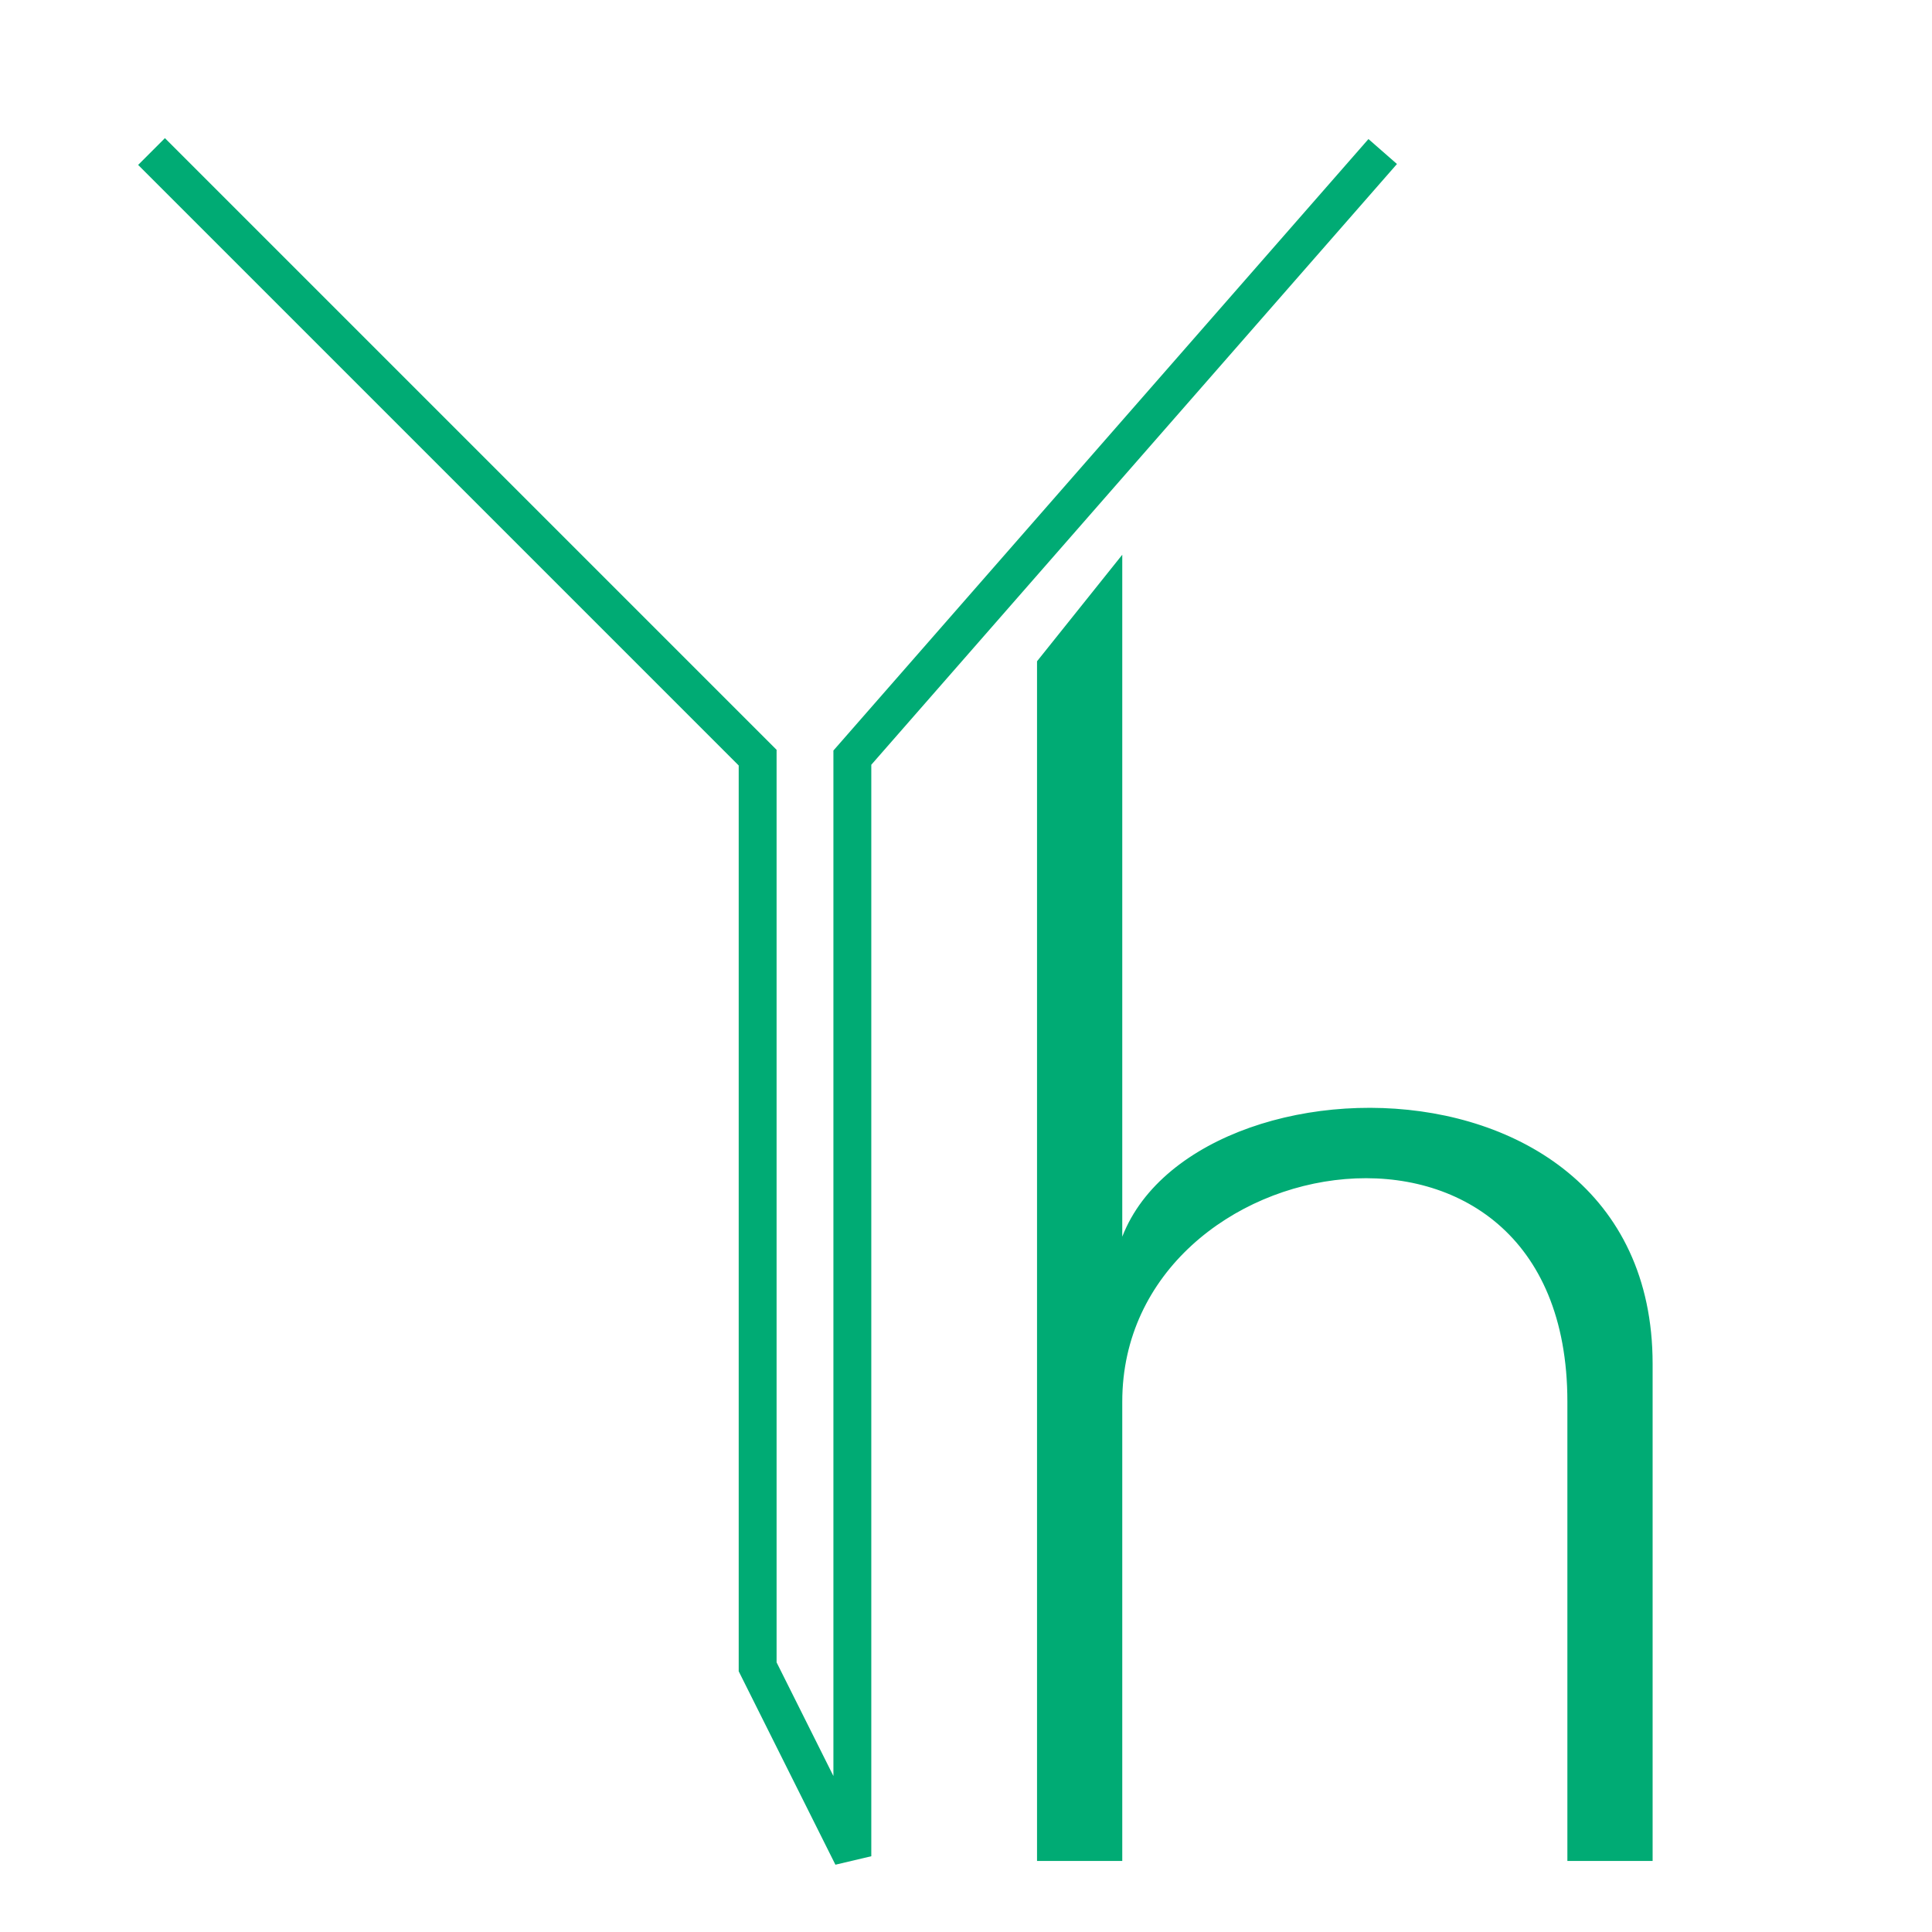
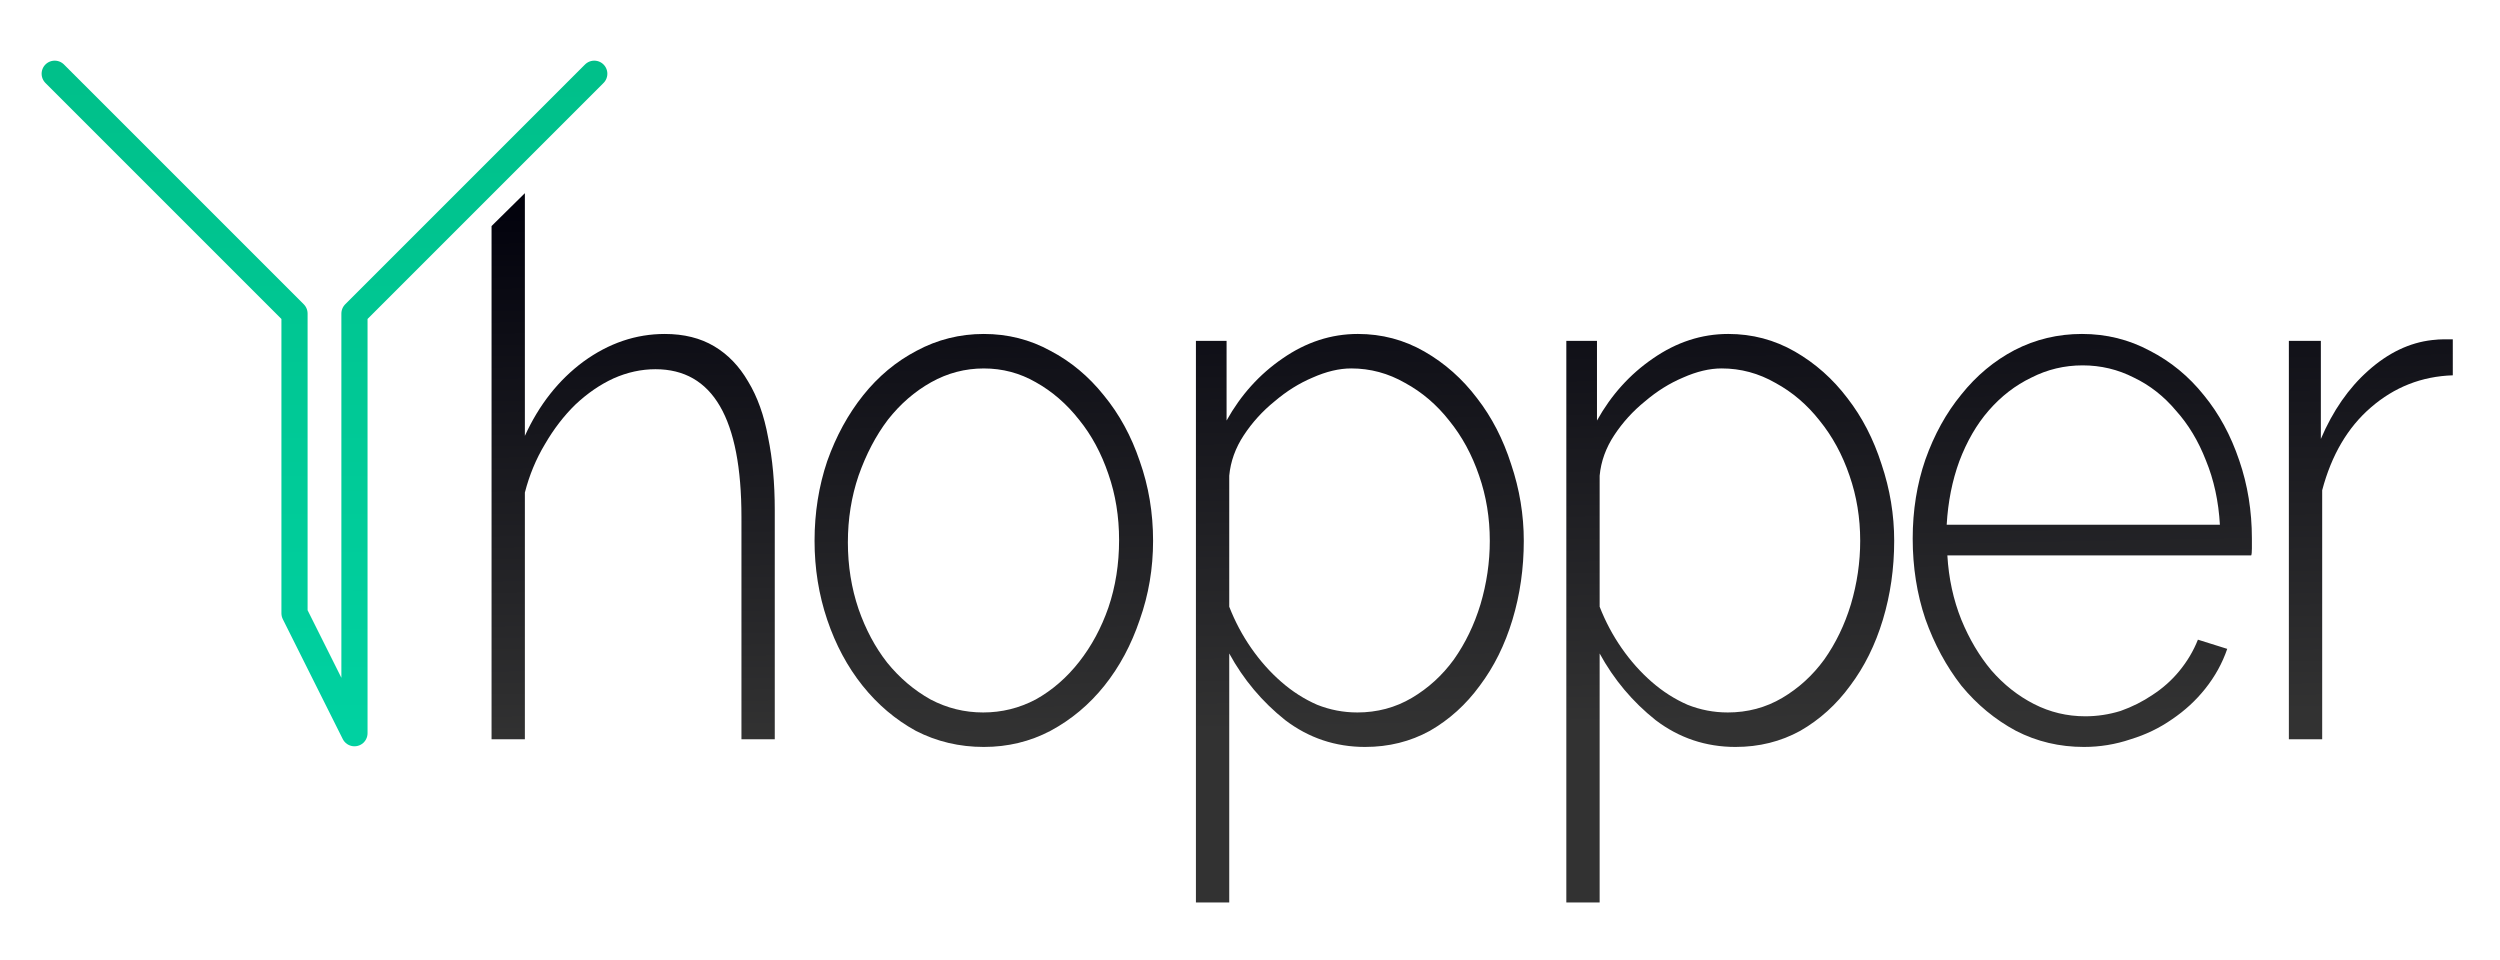
- <svg xmlns="http://www.w3.org/2000/svg" version="1.1" height="204px" width="204px">
-   <path d="M16,16 L80,80 L80,176 L90,196 L90,196 L90,80 L146,16 " stroke="#00ab74" fill="none" stroke-width="4" />
-   <path d="M110,70 l0,126 l8,0 l0,-48 c0,-28,48,-36,48,0 l0,48 l8,0 l0,-52 c0,-36,-56,-32,-56,-8 l0,-76 Z" stroke="#00ab74" fill="#00ab74" stroke-width="1" />
+ <svg xmlns="http://www.w3.org/2000/svg" width="417mm" height="160mm" version="1.1" viewBox="0 0 417 160">
+   <defs>
+     <linearGradient id="linearGradient3299" x1="37.251" x2="36.902" y1="-1.044" y2="113.14" gradientTransform="translate(10.691 13.866)" gradientUnits="userSpaceOnUse">
+       <stop stop-color="#00c08a" offset="0" />
+       <stop stop-color="#00d2a2" offset="1" />
+     </linearGradient>
+     <linearGradient id="linearGradient853" x1="81.675" x2="83.005" y1="19.099" y2="102.05" gradientTransform="matrix(1.0558 0 0 1.0558 12.366 -3.6738)" gradientUnits="userSpaceOnUse">
+       <stop stop-color="#00000b" offset="0" />
+       <stop stop-color="#323232" offset="1" />
+     </linearGradient>
+     <clipPath id="clipPath1117">
+       <path d="m87.621 15.555-11.994 10.289-6.353 83.147 136.98 31.956 234.42-21.898-7.149-95.729z" fill="none" stroke="#000" stroke-width=".265px" />
+     </clipPath>
+   </defs>
+   <path d="m9.124 12.299 40 40v50l10 20v-70l40-40" fill="none" stroke="url(#linearGradient3299)" stroke-linecap="round" stroke-linejoin="round" stroke-width="4.365" />
+   <g transform="matrix(.93258 0 0 1.0723 9.1242 12.299)" clip-path="url(#clipPath1117)" fill="url(#linearGradient853)" stroke-width=".294" aria-label="hopper">
+     <path d="m128.79 103.53h-5.959v-34.564q0-23.003-15.375-23.003-3.814 0-7.509 1.43-3.576 1.43-6.794 4.052-3.099 2.622-5.483 6.198-2.384 3.456-3.576 7.509v38.378h-5.959v-87.007h5.959v39.808q3.814-7.27 10.488-11.561 6.794-4.291 14.541-4.291 5.125 0 8.82 1.907 3.695 1.907 6.079 5.483 2.503 3.576 3.576 8.701 1.192 5.006 1.192 11.323z" />
+     <path d="m166.18 104.72q-6.555 0-12.157-2.503-5.483-2.622-9.535-7.032-4.052-4.41-6.317-10.25-2.265-5.84-2.265-12.276 0-6.555 2.265-12.395 2.384-5.84 6.436-10.25 4.052-4.41 9.535-6.913 5.602-2.622 12.038-2.622t11.919 2.622q5.483 2.503 9.535 6.913 4.171 4.41 6.436 10.25 2.384 5.84 2.384 12.395 0 6.436-2.384 12.276-2.265 5.84-6.317 10.25-4.052 4.41-9.654 7.032-5.483 2.503-11.919 2.503zm-24.314-31.823q0 5.483 1.907 10.369 1.907 4.768 5.125 8.343 3.337 3.576 7.747 5.721 4.41 2.026 9.416 2.026 5.006 0 9.416-2.026 4.41-2.145 7.747-5.84t5.244-8.462q1.907-4.887 1.907-10.488 0-5.483-1.907-10.25-1.907-4.887-5.244-8.462-3.337-3.695-7.747-5.84-4.291-2.145-9.297-2.145t-9.416 2.145-7.747 5.84q-3.218 3.695-5.244 8.701-1.907 4.887-1.907 10.369z" />
+     <path d="m234.39 104.72q-7.986 0-14.302-4.172-6.198-4.291-10.012-10.369v38.736h-5.959v-87.364h5.483v12.395q3.814-5.959 10.012-9.654 6.317-3.814 13.468-3.814 6.436 0 11.919 2.741t9.416 7.27q3.933 4.41 6.079 10.25 2.265 5.84 2.265 11.919 0 6.436-2.026 12.276-2.026 5.84-5.84 10.25-3.695 4.41-8.939 7.032-5.244 2.503-11.561 2.503zm-1.43-5.363q5.363 0 9.773-2.265t7.509-5.959q3.099-3.814 4.768-8.582 1.669-4.887 1.669-9.893 0-5.363-1.907-10.131-1.907-4.887-5.363-8.582-3.337-3.695-7.866-5.84-4.529-2.265-9.654-2.265-3.218 0-6.913 1.43-3.576 1.311-6.794 3.695-3.218 2.265-5.483 5.244-2.265 2.98-2.622 6.317v20.381q1.549 3.456 3.933 6.436t5.363 5.244q2.98 2.265 6.436 3.576 3.456 1.192 7.151 1.192z" />
+     <path d="m300.64 104.72q-7.986 0-14.302-4.172-6.198-4.291-10.012-10.369v38.736h-5.959v-87.364h5.483v12.395q3.814-5.959 10.012-9.654 6.317-3.814 13.468-3.814 6.436 0 11.919 2.741t9.416 7.27q3.933 4.41 6.079 10.25 2.265 5.84 2.265 11.919 0 6.436-2.026 12.276t-5.84 10.25q-3.695 4.41-8.939 7.032-5.244 2.503-11.561 2.503zm-1.43-5.363q5.363 0 9.773-2.265 4.41-2.265 7.509-5.959 3.099-3.814 4.768-8.582 1.669-4.887 1.669-9.893 0-5.363-1.907-10.131-1.907-4.887-5.363-8.582-3.337-3.695-7.866-5.84-4.529-2.265-9.654-2.265-3.218 0-6.913 1.43-3.576 1.311-6.794 3.695-3.218 2.265-5.483 5.244-2.265 2.98-2.622 6.317v20.381q1.549 3.456 3.933 6.436t5.363 5.244q2.98 2.265 6.436 3.576 3.456 1.192 7.151 1.192z" />
+     <path d="m362.95 104.72q-6.555 0-12.157-2.503-5.602-2.622-9.773-7.032-4.052-4.529-6.436-10.369-2.265-5.84-2.265-12.515 0-6.555 2.265-12.276 2.384-5.84 6.436-10.131 4.052-4.41 9.535-6.913 5.602-2.503 12.038-2.503 6.555 0 12.157 2.622 5.602 2.503 9.654 6.913 4.052 4.291 6.317 10.131 2.265 5.721 2.265 12.157 0 0.596 0 1.549 0 0.834-0.119 1.073h-54.349q0.358 5.363 2.503 10.012 2.145 4.529 5.363 7.866 3.337 3.337 7.628 5.244t9.177 1.907q3.218 0 6.317-0.834 3.099-0.954 5.721-2.503 2.741-1.549 4.768-3.695 2.145-2.265 3.337-4.887l5.244 1.43q-1.311 3.337-3.933 6.198-2.503 2.741-5.959 4.768-3.337 2.026-7.39 3.099-4.052 1.192-8.343 1.192zm24.314-34.564q-0.358-5.483-2.503-10.012-2.026-4.529-5.363-7.747-3.218-3.337-7.509-5.125-4.291-1.907-9.177-1.907-4.887 0-9.177 1.907-4.291 1.788-7.628 5.125-3.218 3.218-5.244 7.866-1.907 4.529-2.265 9.893z" />
+     <path d="m428.92 46.912q-8.343 0.238-14.66 5.006-6.198 4.648-8.701 12.872v38.736h-5.959v-61.977h5.721v15.256q3.218-6.555 8.462-10.608 5.363-4.171 11.442-4.768 1.192-0.119 2.145-0.119t1.549 0z" />
+   </g>
</svg>
